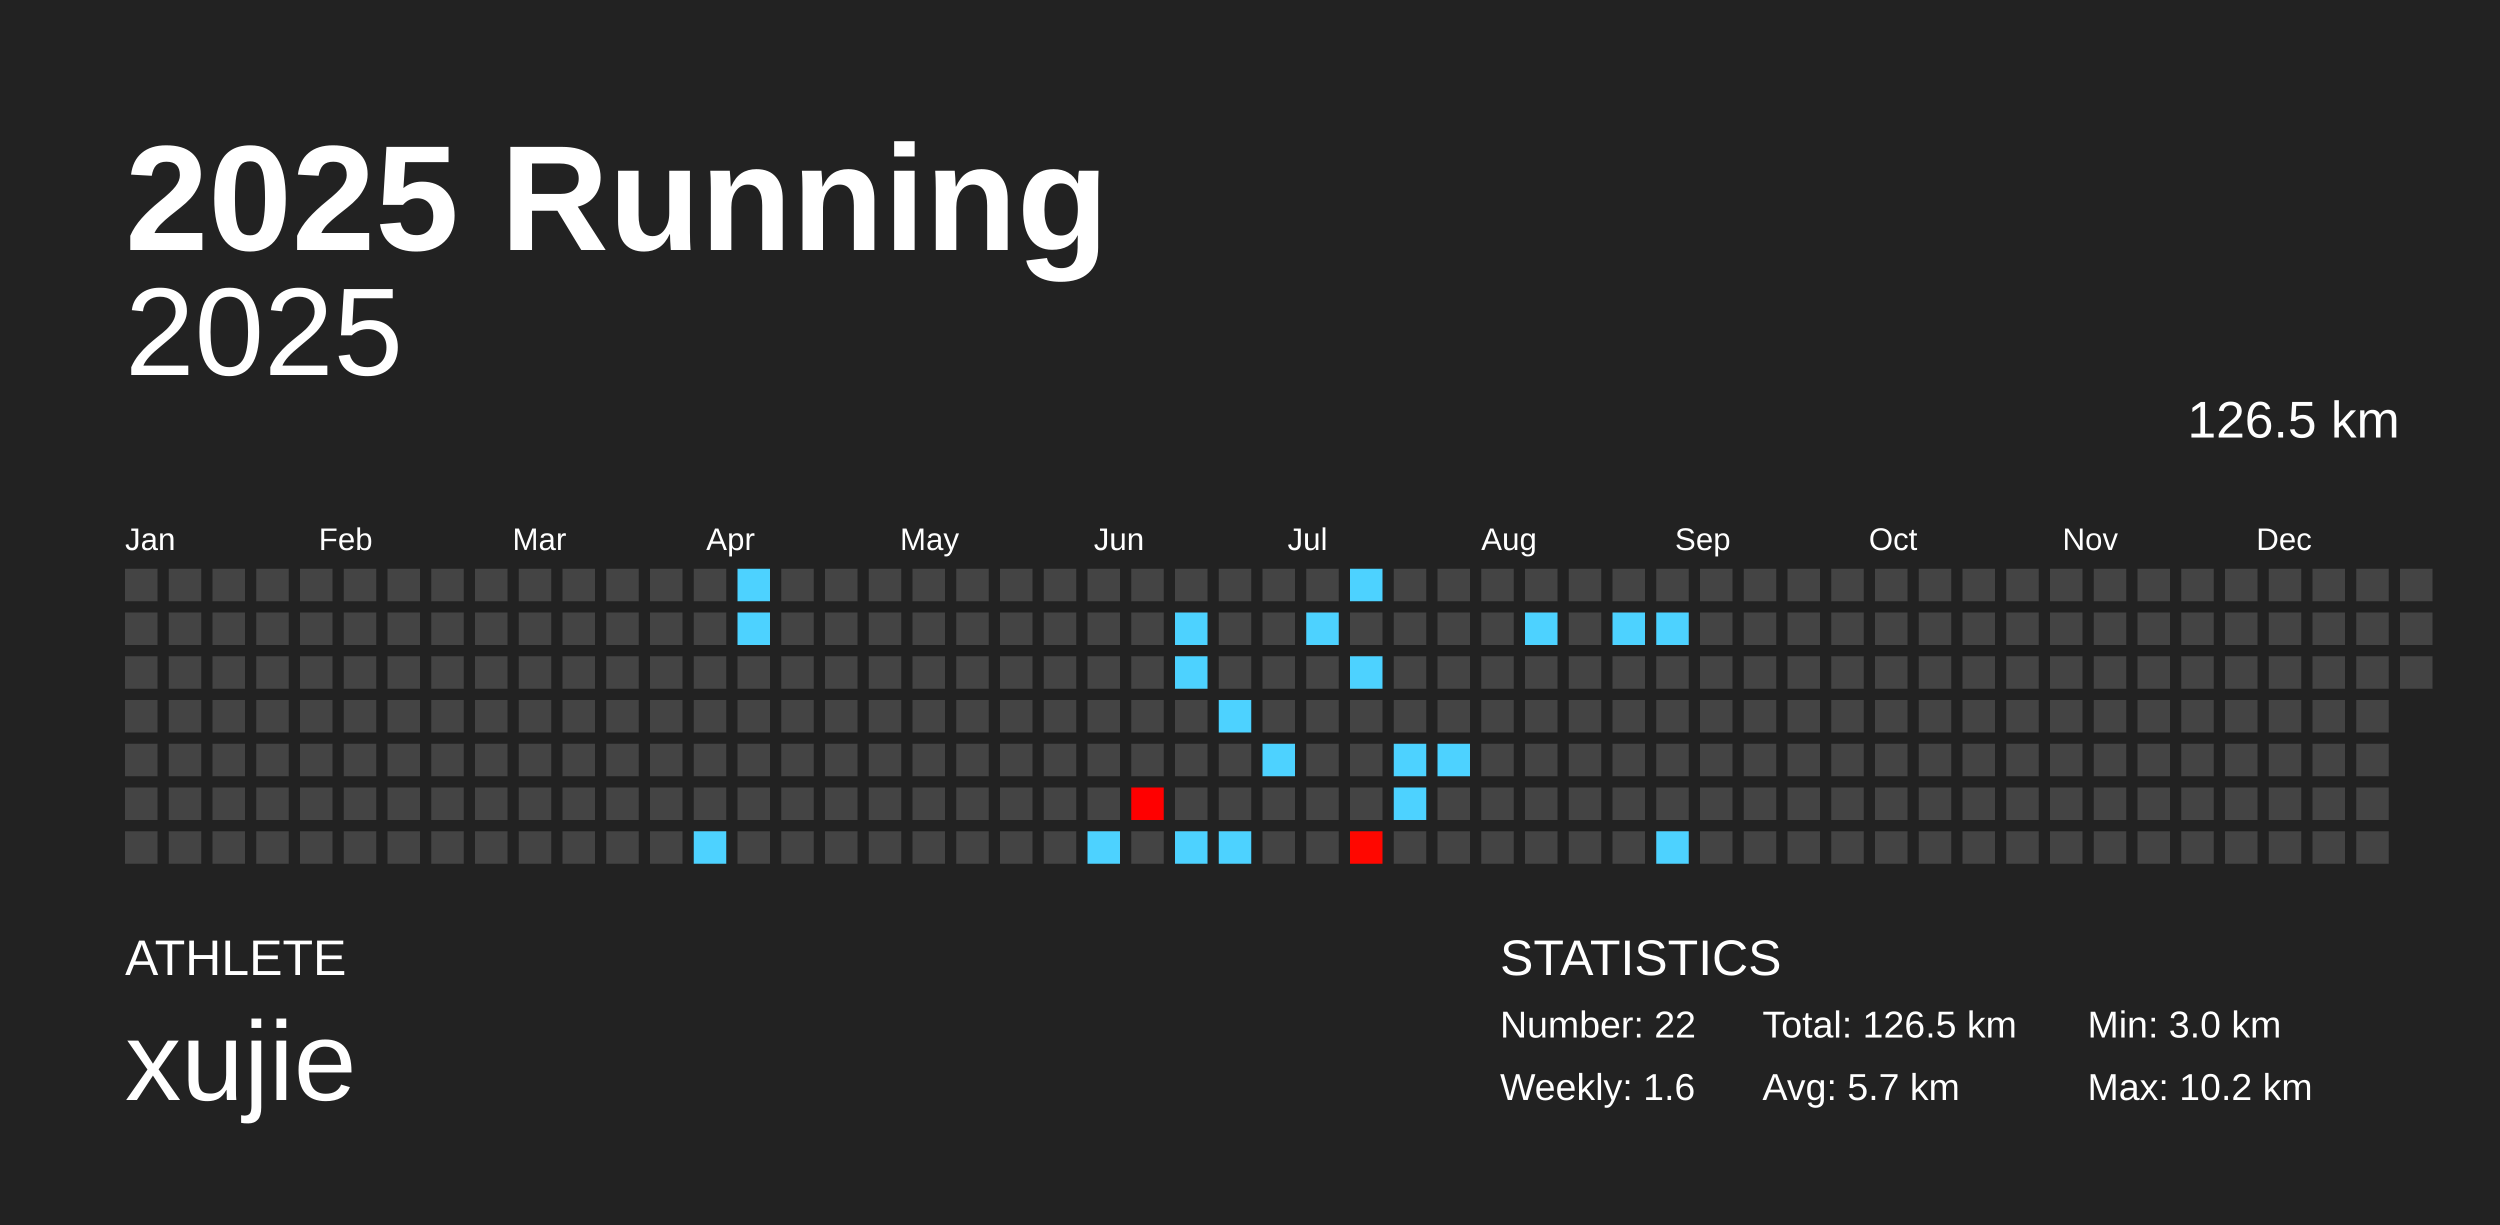
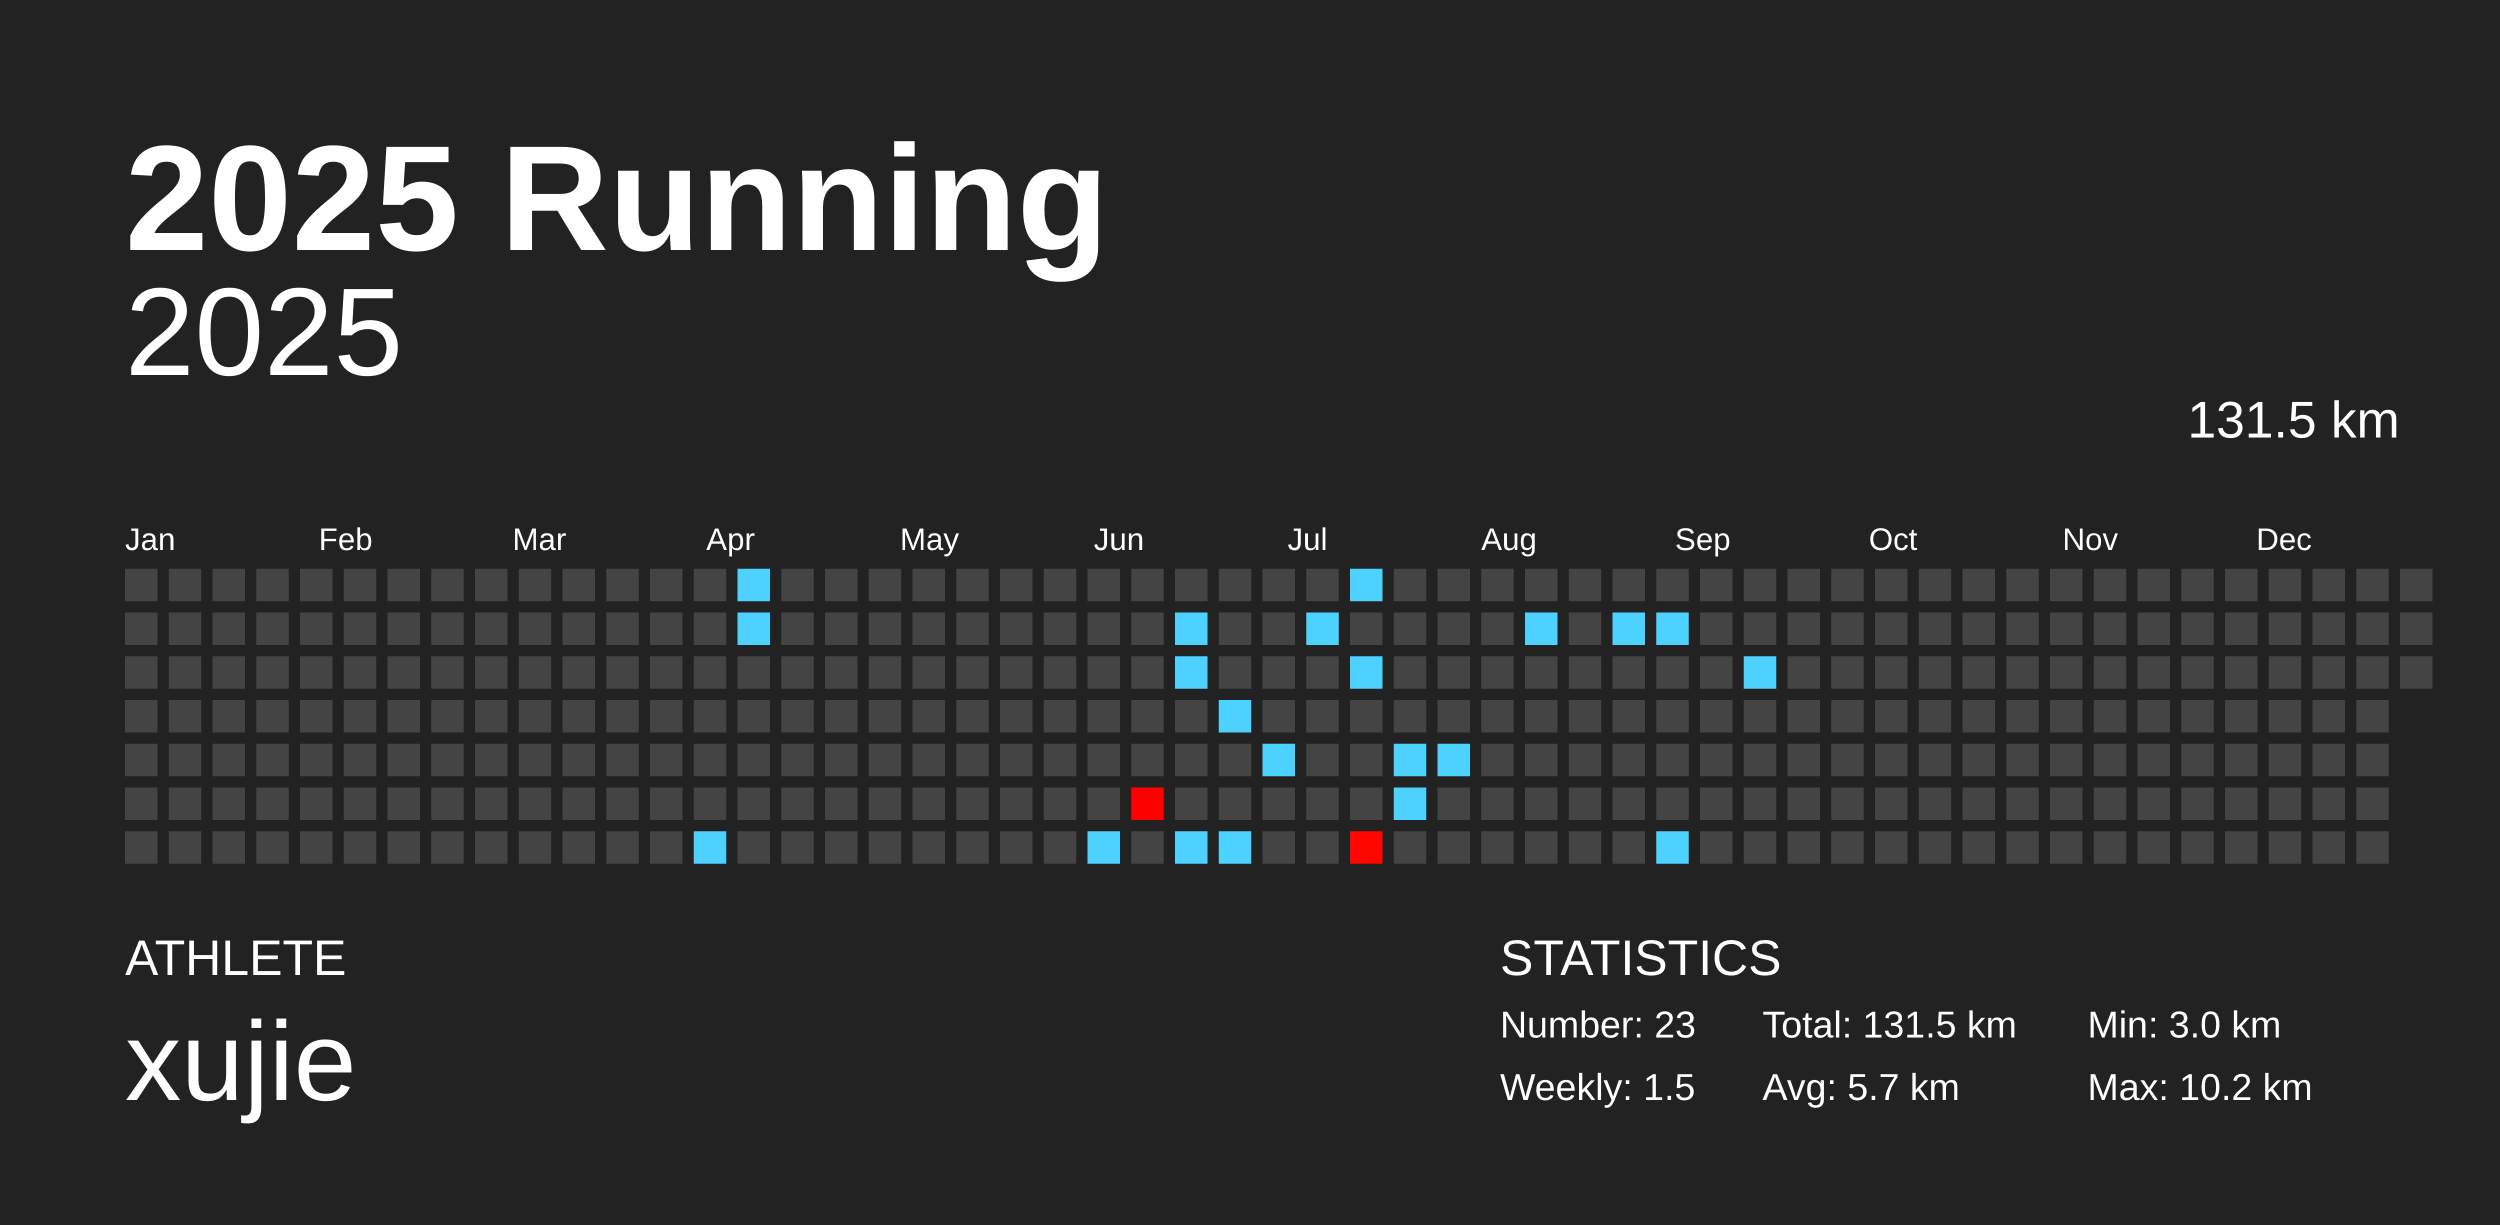
<svg xmlns="http://www.w3.org/2000/svg" baseProfile="full" height="98mm" version="1.1" viewBox="0,0,200,98" width="200mm">
  <defs />
  <rect fill="#222222" height="98" width="200" x="0" y="0" />
  <text fill="#FFFFFF" style="font-size:12px; font-family:Arial; font-weight:bold;" x="10" y="20">2025 Running</text>
  <text fill="#FFFFFF" style="font-size:4px; font-family:Arial" x="10" y="78">ATHLETE</text>
  <text fill="#FFFFFF" style="font-size:9px; font-family:Arial" x="10" y="88">xujie</text>
  <text fill="#FFFFFF" style="font-size:4px; font-family:Arial" x="120" y="78">STATISTICS</text>
-   <text fill="#FFFFFF" style="font-size:3px; font-family:Arial" x="120" y="83">Number: 22</text>
-   <text fill="#FFFFFF" style="font-size:3px; font-family:Arial" x="120" y="88">Weekly: 1.6</text>
-   <text fill="#FFFFFF" style="font-size:3px; font-family:Arial" x="141" y="83">Total: 126.5 km</text>
+   <text fill="#FFFFFF" style="font-size:3px; font-family:Arial" x="120" y="83">Number: 23</text>
+   <text fill="#FFFFFF" style="font-size:3px; font-family:Arial" x="120" y="88">Weekly: 1.5</text>
+   <text fill="#FFFFFF" style="font-size:3px; font-family:Arial" x="141" y="83">Total: 131.5 km</text>
  <text fill="#FFFFFF" style="font-size:3px; font-family:Arial" x="141" y="88">Avg: 5.7 km</text>
  <text fill="#FFFFFF" style="font-size:3px; font-family:Arial" x="167" y="83">Min: 3.0 km</text>
  <text fill="#FFFFFF" style="font-size:3px; font-family:Arial" x="167" y="88">Max: 10.2 km</text>
  <text alignment-baseline="hanging" fill="#FFFFFF" style="font-size:10.0px; font-family:Arial;" x="10" y="30">2025</text>
-   <text alignment-baseline="hanging" fill="#FFFFFF" style="font-size:4.125px; font-family:Arial;" x="175" y="35">126.5 km</text>
+   <text alignment-baseline="hanging" fill="#FFFFFF" style="font-size:4.125px; font-family:Arial;" x="175" y="35">131.5 km</text>
  <text fill="#FFFFFF" style="font-size:2.5px; font-family:Arial" x="10.0" y="44">Jan</text>
  <text fill="#FFFFFF" style="font-size:2.5px; font-family:Arial" x="25.5" y="44">Feb</text>
  <text fill="#FFFFFF" style="font-size:2.5px; font-family:Arial" x="41.0" y="44">Mar</text>
  <text fill="#FFFFFF" style="font-size:2.5px; font-family:Arial" x="56.5" y="44">Apr</text>
  <text fill="#FFFFFF" style="font-size:2.5px; font-family:Arial" x="72.0" y="44">May</text>
  <text fill="#FFFFFF" style="font-size:2.5px; font-family:Arial" x="87.5" y="44">Jun</text>
  <text fill="#FFFFFF" style="font-size:2.5px; font-family:Arial" x="103.0" y="44">Jul</text>
  <text fill="#FFFFFF" style="font-size:2.5px; font-family:Arial" x="118.5" y="44">Aug</text>
  <text fill="#FFFFFF" style="font-size:2.5px; font-family:Arial" x="134.0" y="44">Sep</text>
  <text fill="#FFFFFF" style="font-size:2.5px; font-family:Arial" x="149.5" y="44">Oct</text>
  <text fill="#FFFFFF" style="font-size:2.5px; font-family:Arial" x="165.0" y="44">Nov</text>
  <text fill="#FFFFFF" style="font-size:2.5px; font-family:Arial" x="180.5" y="44">Dec</text>
  <rect fill="#444444" height="2.6" width="2.6" x="10.0" y="45.5" />
  <rect fill="#444444" height="2.6" width="2.6" x="10.0" y="49.0" />
  <rect fill="#444444" height="2.6" width="2.6" x="10.0" y="52.5" />
  <rect fill="#444444" height="2.6" width="2.6" x="10.0" y="56.0" />
  <rect fill="#444444" height="2.6" width="2.6" x="10.0" y="59.5" />
  <rect fill="#444444" height="2.6" width="2.6" x="10.0" y="63.0" />
  <rect fill="#444444" height="2.6" width="2.6" x="10.0" y="66.5" />
  <rect fill="#444444" height="2.6" width="2.6" x="13.5" y="45.5" />
  <rect fill="#444444" height="2.6" width="2.6" x="13.5" y="49.0" />
  <rect fill="#444444" height="2.6" width="2.6" x="13.5" y="52.5" />
  <rect fill="#444444" height="2.6" width="2.6" x="13.5" y="56.0" />
  <rect fill="#444444" height="2.6" width="2.6" x="13.5" y="59.5" />
  <rect fill="#444444" height="2.6" width="2.6" x="13.5" y="63.0" />
  <rect fill="#444444" height="2.6" width="2.6" x="13.5" y="66.5" />
  <rect fill="#444444" height="2.6" width="2.6" x="17.0" y="45.5" />
  <rect fill="#444444" height="2.6" width="2.6" x="17.0" y="49.0" />
  <rect fill="#444444" height="2.6" width="2.6" x="17.0" y="52.5" />
  <rect fill="#444444" height="2.6" width="2.6" x="17.0" y="56.0" />
  <rect fill="#444444" height="2.6" width="2.6" x="17.0" y="59.5" />
  <rect fill="#444444" height="2.6" width="2.6" x="17.0" y="63.0" />
  <rect fill="#444444" height="2.6" width="2.6" x="17.0" y="66.5" />
  <rect fill="#444444" height="2.6" width="2.6" x="20.5" y="45.5" />
  <rect fill="#444444" height="2.6" width="2.6" x="20.5" y="49.0" />
  <rect fill="#444444" height="2.6" width="2.6" x="20.5" y="52.5" />
  <rect fill="#444444" height="2.6" width="2.6" x="20.5" y="56.0" />
  <rect fill="#444444" height="2.6" width="2.6" x="20.5" y="59.5" />
  <rect fill="#444444" height="2.6" width="2.6" x="20.5" y="63.0" />
  <rect fill="#444444" height="2.6" width="2.6" x="20.5" y="66.5" />
  <rect fill="#444444" height="2.6" width="2.6" x="24.0" y="45.5" />
  <rect fill="#444444" height="2.6" width="2.6" x="24.0" y="49.0" />
  <rect fill="#444444" height="2.6" width="2.6" x="24.0" y="52.5" />
  <rect fill="#444444" height="2.6" width="2.6" x="24.0" y="56.0" />
  <rect fill="#444444" height="2.6" width="2.6" x="24.0" y="59.5" />
  <rect fill="#444444" height="2.6" width="2.6" x="24.0" y="63.0" />
  <rect fill="#444444" height="2.6" width="2.6" x="24.0" y="66.5" />
  <rect fill="#444444" height="2.6" width="2.6" x="27.5" y="45.5" />
  <rect fill="#444444" height="2.6" width="2.6" x="27.5" y="49.0" />
  <rect fill="#444444" height="2.6" width="2.6" x="27.5" y="52.5" />
  <rect fill="#444444" height="2.6" width="2.6" x="27.5" y="56.0" />
  <rect fill="#444444" height="2.6" width="2.6" x="27.5" y="59.5" />
  <rect fill="#444444" height="2.6" width="2.6" x="27.5" y="63.0" />
  <rect fill="#444444" height="2.6" width="2.6" x="27.5" y="66.5" />
  <rect fill="#444444" height="2.6" width="2.6" x="31.0" y="45.5" />
  <rect fill="#444444" height="2.6" width="2.6" x="31.0" y="49.0" />
  <rect fill="#444444" height="2.6" width="2.6" x="31.0" y="52.5" />
  <rect fill="#444444" height="2.6" width="2.6" x="31.0" y="56.0" />
  <rect fill="#444444" height="2.6" width="2.6" x="31.0" y="59.5" />
  <rect fill="#444444" height="2.6" width="2.6" x="31.0" y="63.0" />
  <rect fill="#444444" height="2.6" width="2.6" x="31.0" y="66.5" />
  <rect fill="#444444" height="2.6" width="2.6" x="34.5" y="45.5" />
  <rect fill="#444444" height="2.6" width="2.6" x="34.5" y="49.0" />
  <rect fill="#444444" height="2.6" width="2.6" x="34.5" y="52.5" />
  <rect fill="#444444" height="2.6" width="2.6" x="34.5" y="56.0" />
  <rect fill="#444444" height="2.6" width="2.6" x="34.5" y="59.5" />
  <rect fill="#444444" height="2.6" width="2.6" x="34.5" y="63.0" />
  <rect fill="#444444" height="2.6" width="2.6" x="34.5" y="66.5" />
  <rect fill="#444444" height="2.6" width="2.6" x="38.0" y="45.5" />
  <rect fill="#444444" height="2.6" width="2.6" x="38.0" y="49.0" />
  <rect fill="#444444" height="2.6" width="2.6" x="38.0" y="52.5" />
  <rect fill="#444444" height="2.6" width="2.6" x="38.0" y="56.0" />
  <rect fill="#444444" height="2.6" width="2.6" x="38.0" y="59.5" />
  <rect fill="#444444" height="2.6" width="2.6" x="38.0" y="63.0" />
  <rect fill="#444444" height="2.6" width="2.6" x="38.0" y="66.5" />
  <rect fill="#444444" height="2.6" width="2.6" x="41.5" y="45.5" />
  <rect fill="#444444" height="2.6" width="2.6" x="41.5" y="49.0" />
  <rect fill="#444444" height="2.6" width="2.6" x="41.5" y="52.5" />
  <rect fill="#444444" height="2.6" width="2.6" x="41.5" y="56.0" />
  <rect fill="#444444" height="2.6" width="2.6" x="41.5" y="59.5" />
  <rect fill="#444444" height="2.6" width="2.6" x="41.5" y="63.0" />
  <rect fill="#444444" height="2.6" width="2.6" x="41.5" y="66.5" />
  <rect fill="#444444" height="2.6" width="2.6" x="45.0" y="45.5" />
  <rect fill="#444444" height="2.6" width="2.6" x="45.0" y="49.0" />
  <rect fill="#444444" height="2.6" width="2.6" x="45.0" y="52.5" />
  <rect fill="#444444" height="2.6" width="2.6" x="45.0" y="56.0" />
  <rect fill="#444444" height="2.6" width="2.6" x="45.0" y="59.5" />
  <rect fill="#444444" height="2.6" width="2.6" x="45.0" y="63.0" />
  <rect fill="#444444" height="2.6" width="2.6" x="45.0" y="66.5" />
  <rect fill="#444444" height="2.6" width="2.6" x="48.5" y="45.5" />
  <rect fill="#444444" height="2.6" width="2.6" x="48.5" y="49.0" />
  <rect fill="#444444" height="2.6" width="2.6" x="48.5" y="52.5" />
  <rect fill="#444444" height="2.6" width="2.6" x="48.5" y="56.0" />
  <rect fill="#444444" height="2.6" width="2.6" x="48.5" y="59.5" />
  <rect fill="#444444" height="2.6" width="2.6" x="48.5" y="63.0" />
  <rect fill="#444444" height="2.6" width="2.6" x="48.5" y="66.5" />
  <rect fill="#444444" height="2.6" width="2.6" x="52.0" y="45.5" />
  <rect fill="#444444" height="2.6" width="2.6" x="52.0" y="49.0" />
  <rect fill="#444444" height="2.6" width="2.6" x="52.0" y="52.5" />
  <rect fill="#444444" height="2.6" width="2.6" x="52.0" y="56.0" />
  <rect fill="#444444" height="2.6" width="2.6" x="52.0" y="59.5" />
  <rect fill="#444444" height="2.6" width="2.6" x="52.0" y="63.0" />
  <rect fill="#444444" height="2.6" width="2.6" x="52.0" y="66.5" />
  <rect fill="#444444" height="2.6" width="2.6" x="55.5" y="45.5" />
  <rect fill="#444444" height="2.6" width="2.6" x="55.5" y="49.0" />
  <rect fill="#444444" height="2.6" width="2.6" x="55.5" y="52.5" />
  <rect fill="#444444" height="2.6" width="2.6" x="55.5" y="56.0" />
  <rect fill="#444444" height="2.6" width="2.6" x="55.5" y="59.5" />
  <rect fill="#444444" height="2.6" width="2.6" x="55.5" y="63.0" />
  <rect fill="#4dd2ff" height="2.6" width="2.6" x="55.5" y="66.5" />
  <rect fill="#4dd2ff" height="2.6" width="2.6" x="59.0" y="45.5" />
  <rect fill="#4dd2ff" height="2.6" width="2.6" x="59.0" y="49.0" />
  <rect fill="#444444" height="2.6" width="2.6" x="59.0" y="52.5" />
  <rect fill="#444444" height="2.6" width="2.6" x="59.0" y="56.0" />
  <rect fill="#444444" height="2.6" width="2.6" x="59.0" y="59.5" />
  <rect fill="#444444" height="2.6" width="2.6" x="59.0" y="63.0" />
  <rect fill="#444444" height="2.6" width="2.6" x="59.0" y="66.5" />
  <rect fill="#444444" height="2.6" width="2.6" x="62.5" y="45.5" />
  <rect fill="#444444" height="2.6" width="2.6" x="62.5" y="49.0" />
  <rect fill="#444444" height="2.6" width="2.6" x="62.5" y="52.5" />
  <rect fill="#444444" height="2.6" width="2.6" x="62.5" y="56.0" />
  <rect fill="#444444" height="2.6" width="2.6" x="62.5" y="59.5" />
  <rect fill="#444444" height="2.6" width="2.6" x="62.5" y="63.0" />
  <rect fill="#444444" height="2.6" width="2.6" x="62.5" y="66.5" />
  <rect fill="#444444" height="2.6" width="2.6" x="66.0" y="45.5" />
  <rect fill="#444444" height="2.6" width="2.6" x="66.0" y="49.0" />
  <rect fill="#444444" height="2.6" width="2.6" x="66.0" y="52.5" />
  <rect fill="#444444" height="2.6" width="2.6" x="66.0" y="56.0" />
  <rect fill="#444444" height="2.6" width="2.6" x="66.0" y="59.5" />
  <rect fill="#444444" height="2.6" width="2.6" x="66.0" y="63.0" />
  <rect fill="#444444" height="2.6" width="2.6" x="66.0" y="66.5" />
  <rect fill="#444444" height="2.6" width="2.6" x="69.5" y="45.5" />
  <rect fill="#444444" height="2.6" width="2.6" x="69.5" y="49.0" />
  <rect fill="#444444" height="2.6" width="2.6" x="69.5" y="52.5" />
  <rect fill="#444444" height="2.6" width="2.6" x="69.5" y="56.0" />
  <rect fill="#444444" height="2.6" width="2.6" x="69.5" y="59.5" />
  <rect fill="#444444" height="2.6" width="2.6" x="69.5" y="63.0" />
  <rect fill="#444444" height="2.6" width="2.6" x="69.5" y="66.5" />
  <rect fill="#444444" height="2.6" width="2.6" x="73.0" y="45.5" />
  <rect fill="#444444" height="2.6" width="2.6" x="73.0" y="49.0" />
  <rect fill="#444444" height="2.6" width="2.6" x="73.0" y="52.5" />
  <rect fill="#444444" height="2.6" width="2.6" x="73.0" y="56.0" />
  <rect fill="#444444" height="2.6" width="2.6" x="73.0" y="59.5" />
  <rect fill="#444444" height="2.6" width="2.6" x="73.0" y="63.0" />
  <rect fill="#444444" height="2.6" width="2.6" x="73.0" y="66.5" />
  <rect fill="#444444" height="2.6" width="2.6" x="76.5" y="45.5" />
  <rect fill="#444444" height="2.6" width="2.6" x="76.5" y="49.0" />
  <rect fill="#444444" height="2.6" width="2.6" x="76.5" y="52.5" />
  <rect fill="#444444" height="2.6" width="2.6" x="76.5" y="56.0" />
  <rect fill="#444444" height="2.6" width="2.6" x="76.5" y="59.5" />
  <rect fill="#444444" height="2.6" width="2.6" x="76.5" y="63.0" />
  <rect fill="#444444" height="2.6" width="2.6" x="76.5" y="66.5" />
  <rect fill="#444444" height="2.6" width="2.6" x="80.0" y="45.5" />
  <rect fill="#444444" height="2.6" width="2.6" x="80.0" y="49.0" />
  <rect fill="#444444" height="2.6" width="2.6" x="80.0" y="52.5" />
  <rect fill="#444444" height="2.6" width="2.6" x="80.0" y="56.0" />
  <rect fill="#444444" height="2.6" width="2.6" x="80.0" y="59.5" />
  <rect fill="#444444" height="2.6" width="2.6" x="80.0" y="63.0" />
  <rect fill="#444444" height="2.6" width="2.6" x="80.0" y="66.5" />
  <rect fill="#444444" height="2.6" width="2.6" x="83.5" y="45.5" />
  <rect fill="#444444" height="2.6" width="2.6" x="83.5" y="49.0" />
  <rect fill="#444444" height="2.6" width="2.6" x="83.5" y="52.5" />
  <rect fill="#444444" height="2.6" width="2.6" x="83.5" y="56.0" />
  <rect fill="#444444" height="2.6" width="2.6" x="83.5" y="59.5" />
  <rect fill="#444444" height="2.6" width="2.6" x="83.5" y="63.0" />
  <rect fill="#444444" height="2.6" width="2.6" x="83.5" y="66.5" />
  <rect fill="#444444" height="2.6" width="2.6" x="87.0" y="45.5" />
  <rect fill="#444444" height="2.6" width="2.6" x="87.0" y="49.0" />
  <rect fill="#444444" height="2.6" width="2.6" x="87.0" y="52.5" />
  <rect fill="#444444" height="2.6" width="2.6" x="87.0" y="56.0" />
  <rect fill="#444444" height="2.6" width="2.6" x="87.0" y="59.5" />
  <rect fill="#444444" height="2.6" width="2.6" x="87.0" y="63.0" />
  <rect fill="#4dd2ff" height="2.6" width="2.6" x="87.0" y="66.5" />
  <rect fill="#444444" height="2.6" width="2.6" x="90.5" y="45.5" />
  <rect fill="#444444" height="2.6" width="2.6" x="90.5" y="49.0" />
  <rect fill="#444444" height="2.6" width="2.6" x="90.5" y="52.5" />
  <rect fill="#444444" height="2.6" width="2.6" x="90.5" y="56.0" />
  <rect fill="#444444" height="2.6" width="2.6" x="90.5" y="59.5" />
  <rect fill="#ff0000" height="2.6" width="2.6" x="90.5" y="63.0" />
  <rect fill="#444444" height="2.6" width="2.6" x="90.5" y="66.5" />
  <rect fill="#444444" height="2.6" width="2.6" x="94.0" y="45.5" />
  <rect fill="#4dd2ff" height="2.6" width="2.6" x="94.0" y="49.0" />
  <rect fill="#4dd2ff" height="2.6" width="2.6" x="94.0" y="52.5" />
  <rect fill="#444444" height="2.6" width="2.6" x="94.0" y="56.0" />
  <rect fill="#444444" height="2.6" width="2.6" x="94.0" y="59.5" />
  <rect fill="#444444" height="2.6" width="2.6" x="94.0" y="63.0" />
  <rect fill="#4dd2ff" height="2.6" width="2.6" x="94.0" y="66.5" />
  <rect fill="#444444" height="2.6" width="2.6" x="97.5" y="45.5" />
  <rect fill="#444444" height="2.6" width="2.6" x="97.5" y="49.0" />
  <rect fill="#444444" height="2.6" width="2.6" x="97.5" y="52.5" />
  <rect fill="#4dd2ff" height="2.6" width="2.6" x="97.5" y="56.0" />
  <rect fill="#444444" height="2.6" width="2.6" x="97.5" y="59.5" />
  <rect fill="#444444" height="2.6" width="2.6" x="97.5" y="63.0" />
  <rect fill="#4dd2ff" height="2.6" width="2.6" x="97.5" y="66.5" />
  <rect fill="#444444" height="2.6" width="2.6" x="101.0" y="45.5" />
  <rect fill="#444444" height="2.6" width="2.6" x="101.0" y="49.0" />
  <rect fill="#444444" height="2.6" width="2.6" x="101.0" y="52.5" />
  <rect fill="#444444" height="2.6" width="2.6" x="101.0" y="56.0" />
  <rect fill="#4dd2ff" height="2.6" width="2.6" x="101.0" y="59.5" />
  <rect fill="#444444" height="2.6" width="2.6" x="101.0" y="63.0" />
  <rect fill="#444444" height="2.6" width="2.6" x="101.0" y="66.5" />
  <rect fill="#444444" height="2.6" width="2.6" x="104.5" y="45.5" />
  <rect fill="#4dd2ff" height="2.6" width="2.6" x="104.5" y="49.0" />
  <rect fill="#444444" height="2.6" width="2.6" x="104.5" y="52.5" />
  <rect fill="#444444" height="2.6" width="2.6" x="104.5" y="56.0" />
  <rect fill="#444444" height="2.6" width="2.6" x="104.5" y="59.5" />
  <rect fill="#444444" height="2.6" width="2.6" x="104.5" y="63.0" />
  <rect fill="#444444" height="2.6" width="2.6" x="104.5" y="66.5" />
  <rect fill="#4dd2ff" height="2.6" width="2.6" x="108.0" y="45.5" />
  <rect fill="#444444" height="2.6" width="2.6" x="108.0" y="49.0" />
  <rect fill="#4dd2ff" height="2.6" width="2.6" x="108.0" y="52.5" />
  <rect fill="#444444" height="2.6" width="2.6" x="108.0" y="56.0" />
  <rect fill="#444444" height="2.6" width="2.6" x="108.0" y="59.5" />
  <rect fill="#444444" height="2.6" width="2.6" x="108.0" y="63.0" />
  <rect fill="#ff0700" height="2.6" width="2.6" x="108.0" y="66.5" />
  <rect fill="#444444" height="2.6" width="2.6" x="111.5" y="45.5" />
  <rect fill="#444444" height="2.6" width="2.6" x="111.5" y="49.0" />
  <rect fill="#444444" height="2.6" width="2.6" x="111.5" y="52.5" />
  <rect fill="#444444" height="2.6" width="2.6" x="111.5" y="56.0" />
  <rect fill="#4dd2ff" height="2.6" width="2.6" x="111.5" y="59.5" />
  <rect fill="#4dd2ff" height="2.6" width="2.6" x="111.5" y="63.0" />
  <rect fill="#444444" height="2.6" width="2.6" x="111.5" y="66.5" />
  <rect fill="#444444" height="2.6" width="2.6" x="115.0" y="45.5" />
  <rect fill="#444444" height="2.6" width="2.6" x="115.0" y="49.0" />
  <rect fill="#444444" height="2.6" width="2.6" x="115.0" y="52.5" />
  <rect fill="#444444" height="2.6" width="2.6" x="115.0" y="56.0" />
  <rect fill="#4dd2ff" height="2.6" width="2.6" x="115.0" y="59.5" />
  <rect fill="#444444" height="2.6" width="2.6" x="115.0" y="63.0" />
  <rect fill="#444444" height="2.6" width="2.6" x="115.0" y="66.5" />
  <rect fill="#444444" height="2.6" width="2.6" x="118.5" y="45.5" />
  <rect fill="#444444" height="2.6" width="2.6" x="118.5" y="49.0" />
  <rect fill="#444444" height="2.6" width="2.6" x="118.5" y="52.5" />
  <rect fill="#444444" height="2.6" width="2.6" x="118.5" y="56.0" />
  <rect fill="#444444" height="2.6" width="2.6" x="118.5" y="59.5" />
  <rect fill="#444444" height="2.6" width="2.6" x="118.5" y="63.0" />
  <rect fill="#444444" height="2.6" width="2.6" x="118.5" y="66.5" />
  <rect fill="#444444" height="2.6" width="2.6" x="122.0" y="45.5" />
  <rect fill="#4dd2ff" height="2.6" width="2.6" x="122.0" y="49.0" />
  <rect fill="#444444" height="2.6" width="2.6" x="122.0" y="52.5" />
  <rect fill="#444444" height="2.6" width="2.6" x="122.0" y="56.0" />
  <rect fill="#444444" height="2.6" width="2.6" x="122.0" y="59.5" />
  <rect fill="#444444" height="2.6" width="2.6" x="122.0" y="63.0" />
  <rect fill="#444444" height="2.6" width="2.6" x="122.0" y="66.5" />
  <rect fill="#444444" height="2.6" width="2.6" x="125.5" y="45.5" />
  <rect fill="#444444" height="2.6" width="2.6" x="125.5" y="49.0" />
  <rect fill="#444444" height="2.6" width="2.6" x="125.5" y="52.5" />
  <rect fill="#444444" height="2.6" width="2.6" x="125.5" y="56.0" />
  <rect fill="#444444" height="2.6" width="2.6" x="125.5" y="59.5" />
  <rect fill="#444444" height="2.6" width="2.6" x="125.5" y="63.0" />
  <rect fill="#444444" height="2.6" width="2.6" x="125.5" y="66.5" />
  <rect fill="#444444" height="2.6" width="2.6" x="129.0" y="45.5" />
  <rect fill="#4dd2ff" height="2.6" width="2.6" x="129.0" y="49.0" />
  <rect fill="#444444" height="2.6" width="2.6" x="129.0" y="52.5" />
  <rect fill="#444444" height="2.6" width="2.6" x="129.0" y="56.0" />
  <rect fill="#444444" height="2.6" width="2.6" x="129.0" y="59.5" />
  <rect fill="#444444" height="2.6" width="2.6" x="129.0" y="63.0" />
  <rect fill="#444444" height="2.6" width="2.6" x="129.0" y="66.5" />
  <rect fill="#444444" height="2.6" width="2.6" x="132.5" y="45.5" />
  <rect fill="#4dd2ff" height="2.6" width="2.6" x="132.5" y="49.0" />
  <rect fill="#444444" height="2.6" width="2.6" x="132.5" y="52.5" />
  <rect fill="#444444" height="2.6" width="2.6" x="132.5" y="56.0" />
  <rect fill="#444444" height="2.6" width="2.6" x="132.5" y="59.5" />
  <rect fill="#444444" height="2.6" width="2.6" x="132.5" y="63.0" />
  <rect fill="#4dd2ff" height="2.6" width="2.6" x="132.5" y="66.5" />
  <rect fill="#444444" height="2.6" width="2.6" x="136.0" y="45.5" />
  <rect fill="#444444" height="2.6" width="2.6" x="136.0" y="49.0" />
  <rect fill="#444444" height="2.6" width="2.6" x="136.0" y="52.5" />
  <rect fill="#444444" height="2.6" width="2.6" x="136.0" y="56.0" />
  <rect fill="#444444" height="2.6" width="2.6" x="136.0" y="59.5" />
  <rect fill="#444444" height="2.6" width="2.6" x="136.0" y="63.0" />
  <rect fill="#444444" height="2.6" width="2.6" x="136.0" y="66.5" />
  <rect fill="#444444" height="2.6" width="2.6" x="139.5" y="45.5" />
  <rect fill="#444444" height="2.6" width="2.6" x="139.5" y="49.0" />
-   <rect fill="#444444" height="2.6" width="2.6" x="139.5" y="52.5" />
+   <rect fill="#4dd2ff" height="2.6" width="2.6" x="139.5" y="52.5" />
  <rect fill="#444444" height="2.6" width="2.6" x="139.5" y="56.0" />
  <rect fill="#444444" height="2.6" width="2.6" x="139.5" y="59.5" />
  <rect fill="#444444" height="2.6" width="2.6" x="139.5" y="63.0" />
  <rect fill="#444444" height="2.6" width="2.6" x="139.5" y="66.5" />
  <rect fill="#444444" height="2.6" width="2.6" x="143.0" y="45.5" />
  <rect fill="#444444" height="2.6" width="2.6" x="143.0" y="49.0" />
  <rect fill="#444444" height="2.6" width="2.6" x="143.0" y="52.5" />
  <rect fill="#444444" height="2.6" width="2.6" x="143.0" y="56.0" />
  <rect fill="#444444" height="2.6" width="2.6" x="143.0" y="59.5" />
  <rect fill="#444444" height="2.6" width="2.6" x="143.0" y="63.0" />
  <rect fill="#444444" height="2.6" width="2.6" x="143.0" y="66.5" />
  <rect fill="#444444" height="2.6" width="2.6" x="146.5" y="45.5" />
  <rect fill="#444444" height="2.6" width="2.6" x="146.5" y="49.0" />
  <rect fill="#444444" height="2.6" width="2.6" x="146.5" y="52.5" />
  <rect fill="#444444" height="2.6" width="2.6" x="146.5" y="56.0" />
  <rect fill="#444444" height="2.6" width="2.6" x="146.5" y="59.5" />
  <rect fill="#444444" height="2.6" width="2.6" x="146.5" y="63.0" />
  <rect fill="#444444" height="2.6" width="2.6" x="146.5" y="66.5" />
  <rect fill="#444444" height="2.6" width="2.6" x="150.0" y="45.5" />
  <rect fill="#444444" height="2.6" width="2.6" x="150.0" y="49.0" />
  <rect fill="#444444" height="2.6" width="2.6" x="150.0" y="52.5" />
  <rect fill="#444444" height="2.6" width="2.6" x="150.0" y="56.0" />
  <rect fill="#444444" height="2.6" width="2.6" x="150.0" y="59.5" />
  <rect fill="#444444" height="2.6" width="2.6" x="150.0" y="63.0" />
  <rect fill="#444444" height="2.6" width="2.6" x="150.0" y="66.5" />
  <rect fill="#444444" height="2.6" width="2.6" x="153.5" y="45.5" />
  <rect fill="#444444" height="2.6" width="2.6" x="153.5" y="49.0" />
  <rect fill="#444444" height="2.6" width="2.6" x="153.5" y="52.5" />
  <rect fill="#444444" height="2.6" width="2.6" x="153.5" y="56.0" />
  <rect fill="#444444" height="2.6" width="2.6" x="153.5" y="59.5" />
  <rect fill="#444444" height="2.6" width="2.6" x="153.5" y="63.0" />
  <rect fill="#444444" height="2.6" width="2.6" x="153.5" y="66.5" />
  <rect fill="#444444" height="2.6" width="2.6" x="157.0" y="45.5" />
  <rect fill="#444444" height="2.6" width="2.6" x="157.0" y="49.0" />
  <rect fill="#444444" height="2.6" width="2.6" x="157.0" y="52.5" />
  <rect fill="#444444" height="2.6" width="2.6" x="157.0" y="56.0" />
  <rect fill="#444444" height="2.6" width="2.6" x="157.0" y="59.5" />
  <rect fill="#444444" height="2.6" width="2.6" x="157.0" y="63.0" />
  <rect fill="#444444" height="2.6" width="2.6" x="157.0" y="66.5" />
  <rect fill="#444444" height="2.6" width="2.6" x="160.5" y="45.5" />
  <rect fill="#444444" height="2.6" width="2.6" x="160.5" y="49.0" />
  <rect fill="#444444" height="2.6" width="2.6" x="160.5" y="52.5" />
  <rect fill="#444444" height="2.6" width="2.6" x="160.5" y="56.0" />
  <rect fill="#444444" height="2.6" width="2.6" x="160.5" y="59.5" />
  <rect fill="#444444" height="2.6" width="2.6" x="160.5" y="63.0" />
  <rect fill="#444444" height="2.6" width="2.6" x="160.5" y="66.5" />
  <rect fill="#444444" height="2.6" width="2.6" x="164.0" y="45.5" />
  <rect fill="#444444" height="2.6" width="2.6" x="164.0" y="49.0" />
  <rect fill="#444444" height="2.6" width="2.6" x="164.0" y="52.5" />
  <rect fill="#444444" height="2.6" width="2.6" x="164.0" y="56.0" />
  <rect fill="#444444" height="2.6" width="2.6" x="164.0" y="59.5" />
  <rect fill="#444444" height="2.6" width="2.6" x="164.0" y="63.0" />
  <rect fill="#444444" height="2.6" width="2.6" x="164.0" y="66.5" />
  <rect fill="#444444" height="2.6" width="2.6" x="167.5" y="45.5" />
  <rect fill="#444444" height="2.6" width="2.6" x="167.5" y="49.0" />
  <rect fill="#444444" height="2.6" width="2.6" x="167.5" y="52.5" />
  <rect fill="#444444" height="2.6" width="2.6" x="167.5" y="56.0" />
  <rect fill="#444444" height="2.6" width="2.6" x="167.5" y="59.5" />
  <rect fill="#444444" height="2.6" width="2.6" x="167.5" y="63.0" />
  <rect fill="#444444" height="2.6" width="2.6" x="167.5" y="66.5" />
  <rect fill="#444444" height="2.6" width="2.6" x="171.0" y="45.5" />
  <rect fill="#444444" height="2.6" width="2.6" x="171.0" y="49.0" />
  <rect fill="#444444" height="2.6" width="2.6" x="171.0" y="52.5" />
  <rect fill="#444444" height="2.6" width="2.6" x="171.0" y="56.0" />
  <rect fill="#444444" height="2.6" width="2.6" x="171.0" y="59.5" />
  <rect fill="#444444" height="2.6" width="2.6" x="171.0" y="63.0" />
  <rect fill="#444444" height="2.6" width="2.6" x="171.0" y="66.5" />
  <rect fill="#444444" height="2.6" width="2.6" x="174.5" y="45.5" />
  <rect fill="#444444" height="2.6" width="2.6" x="174.5" y="49.0" />
  <rect fill="#444444" height="2.6" width="2.6" x="174.5" y="52.5" />
  <rect fill="#444444" height="2.6" width="2.6" x="174.5" y="56.0" />
  <rect fill="#444444" height="2.6" width="2.6" x="174.5" y="59.5" />
  <rect fill="#444444" height="2.6" width="2.6" x="174.5" y="63.0" />
  <rect fill="#444444" height="2.6" width="2.6" x="174.5" y="66.5" />
  <rect fill="#444444" height="2.6" width="2.6" x="178.0" y="45.5" />
  <rect fill="#444444" height="2.6" width="2.6" x="178.0" y="49.0" />
  <rect fill="#444444" height="2.6" width="2.6" x="178.0" y="52.5" />
  <rect fill="#444444" height="2.6" width="2.6" x="178.0" y="56.0" />
  <rect fill="#444444" height="2.6" width="2.6" x="178.0" y="59.5" />
  <rect fill="#444444" height="2.6" width="2.6" x="178.0" y="63.0" />
  <rect fill="#444444" height="2.6" width="2.6" x="178.0" y="66.5" />
  <rect fill="#444444" height="2.6" width="2.6" x="181.5" y="45.5" />
  <rect fill="#444444" height="2.6" width="2.6" x="181.5" y="49.0" />
  <rect fill="#444444" height="2.6" width="2.6" x="181.5" y="52.5" />
  <rect fill="#444444" height="2.6" width="2.6" x="181.5" y="56.0" />
  <rect fill="#444444" height="2.6" width="2.6" x="181.5" y="59.5" />
  <rect fill="#444444" height="2.6" width="2.6" x="181.5" y="63.0" />
  <rect fill="#444444" height="2.6" width="2.6" x="181.5" y="66.5" />
  <rect fill="#444444" height="2.6" width="2.6" x="185.0" y="45.5" />
  <rect fill="#444444" height="2.6" width="2.6" x="185.0" y="49.0" />
  <rect fill="#444444" height="2.6" width="2.6" x="185.0" y="52.5" />
  <rect fill="#444444" height="2.6" width="2.6" x="185.0" y="56.0" />
  <rect fill="#444444" height="2.6" width="2.6" x="185.0" y="59.5" />
  <rect fill="#444444" height="2.6" width="2.6" x="185.0" y="63.0" />
  <rect fill="#444444" height="2.6" width="2.6" x="185.0" y="66.5" />
  <rect fill="#444444" height="2.6" width="2.6" x="188.5" y="45.5" />
  <rect fill="#444444" height="2.6" width="2.6" x="188.5" y="49.0" />
  <rect fill="#444444" height="2.6" width="2.6" x="188.5" y="52.5" />
  <rect fill="#444444" height="2.6" width="2.6" x="188.5" y="56.0" />
  <rect fill="#444444" height="2.6" width="2.6" x="188.5" y="59.5" />
  <rect fill="#444444" height="2.6" width="2.6" x="188.5" y="63.0" />
  <rect fill="#444444" height="2.6" width="2.6" x="188.5" y="66.5" />
  <rect fill="#444444" height="2.6" width="2.6" x="192.0" y="45.5" />
  <rect fill="#444444" height="2.6" width="2.6" x="192.0" y="49.0" />
  <rect fill="#444444" height="2.6" width="2.6" x="192.0" y="52.5" />
</svg>
